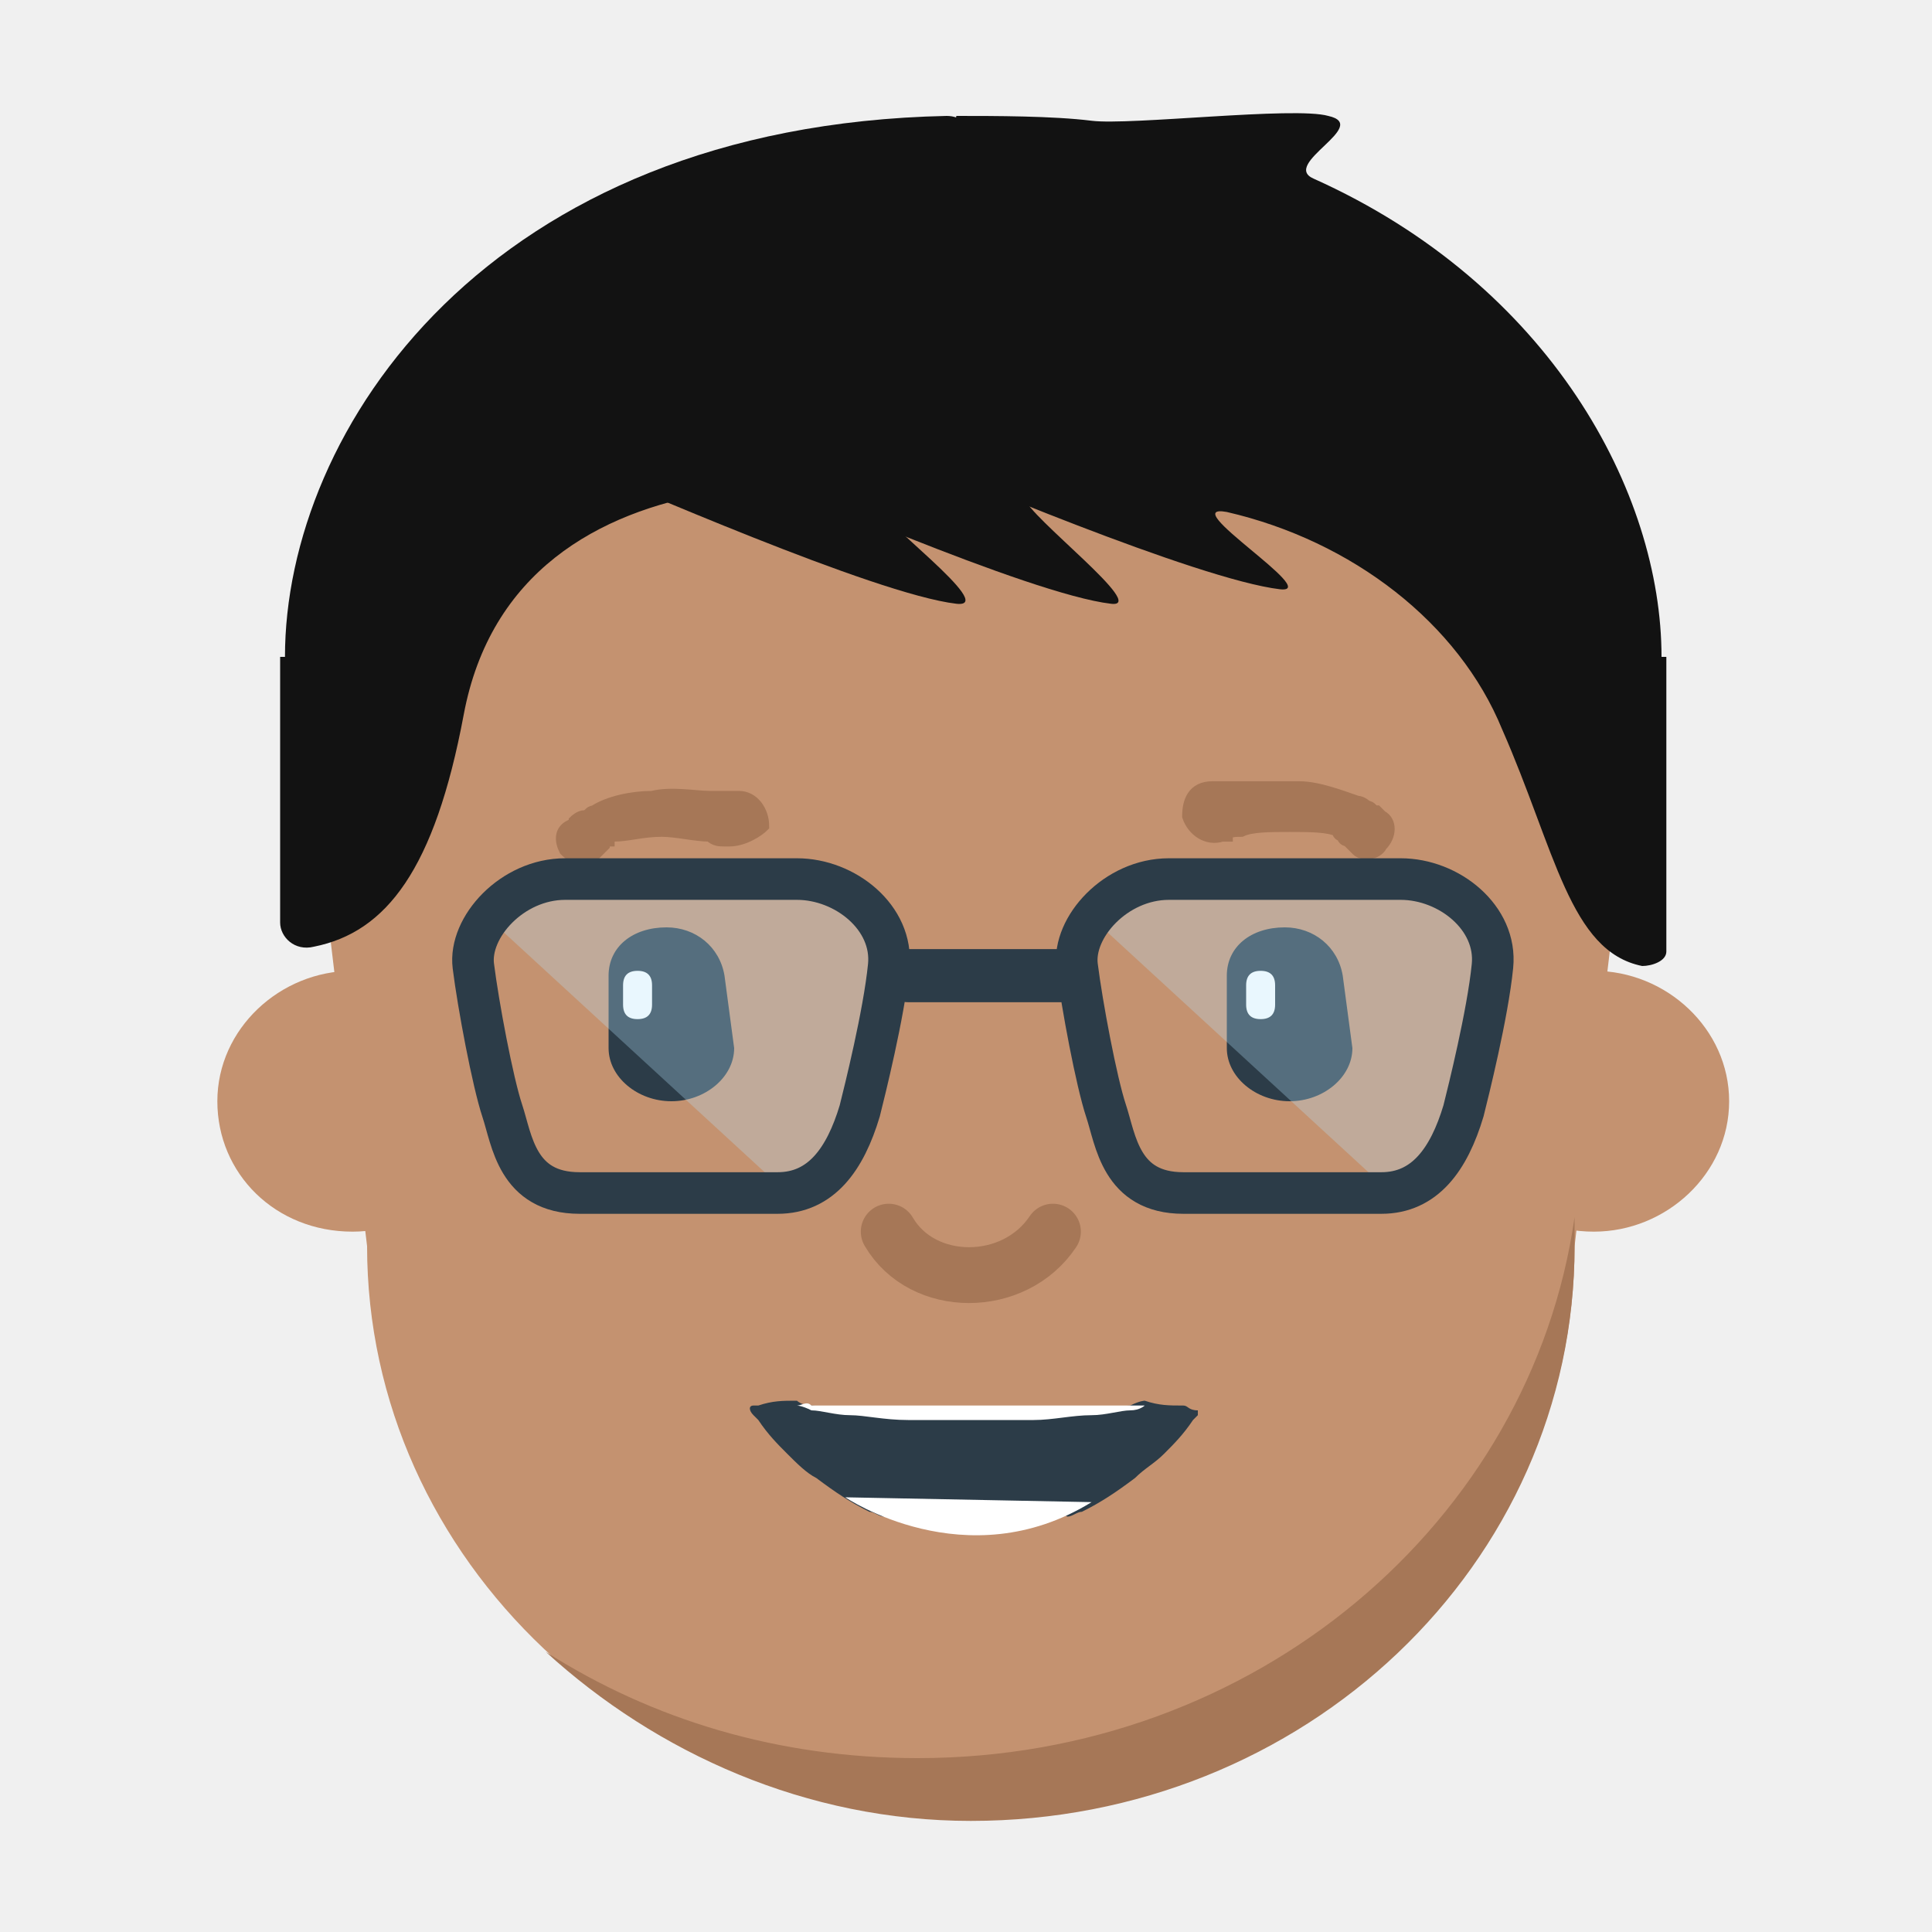
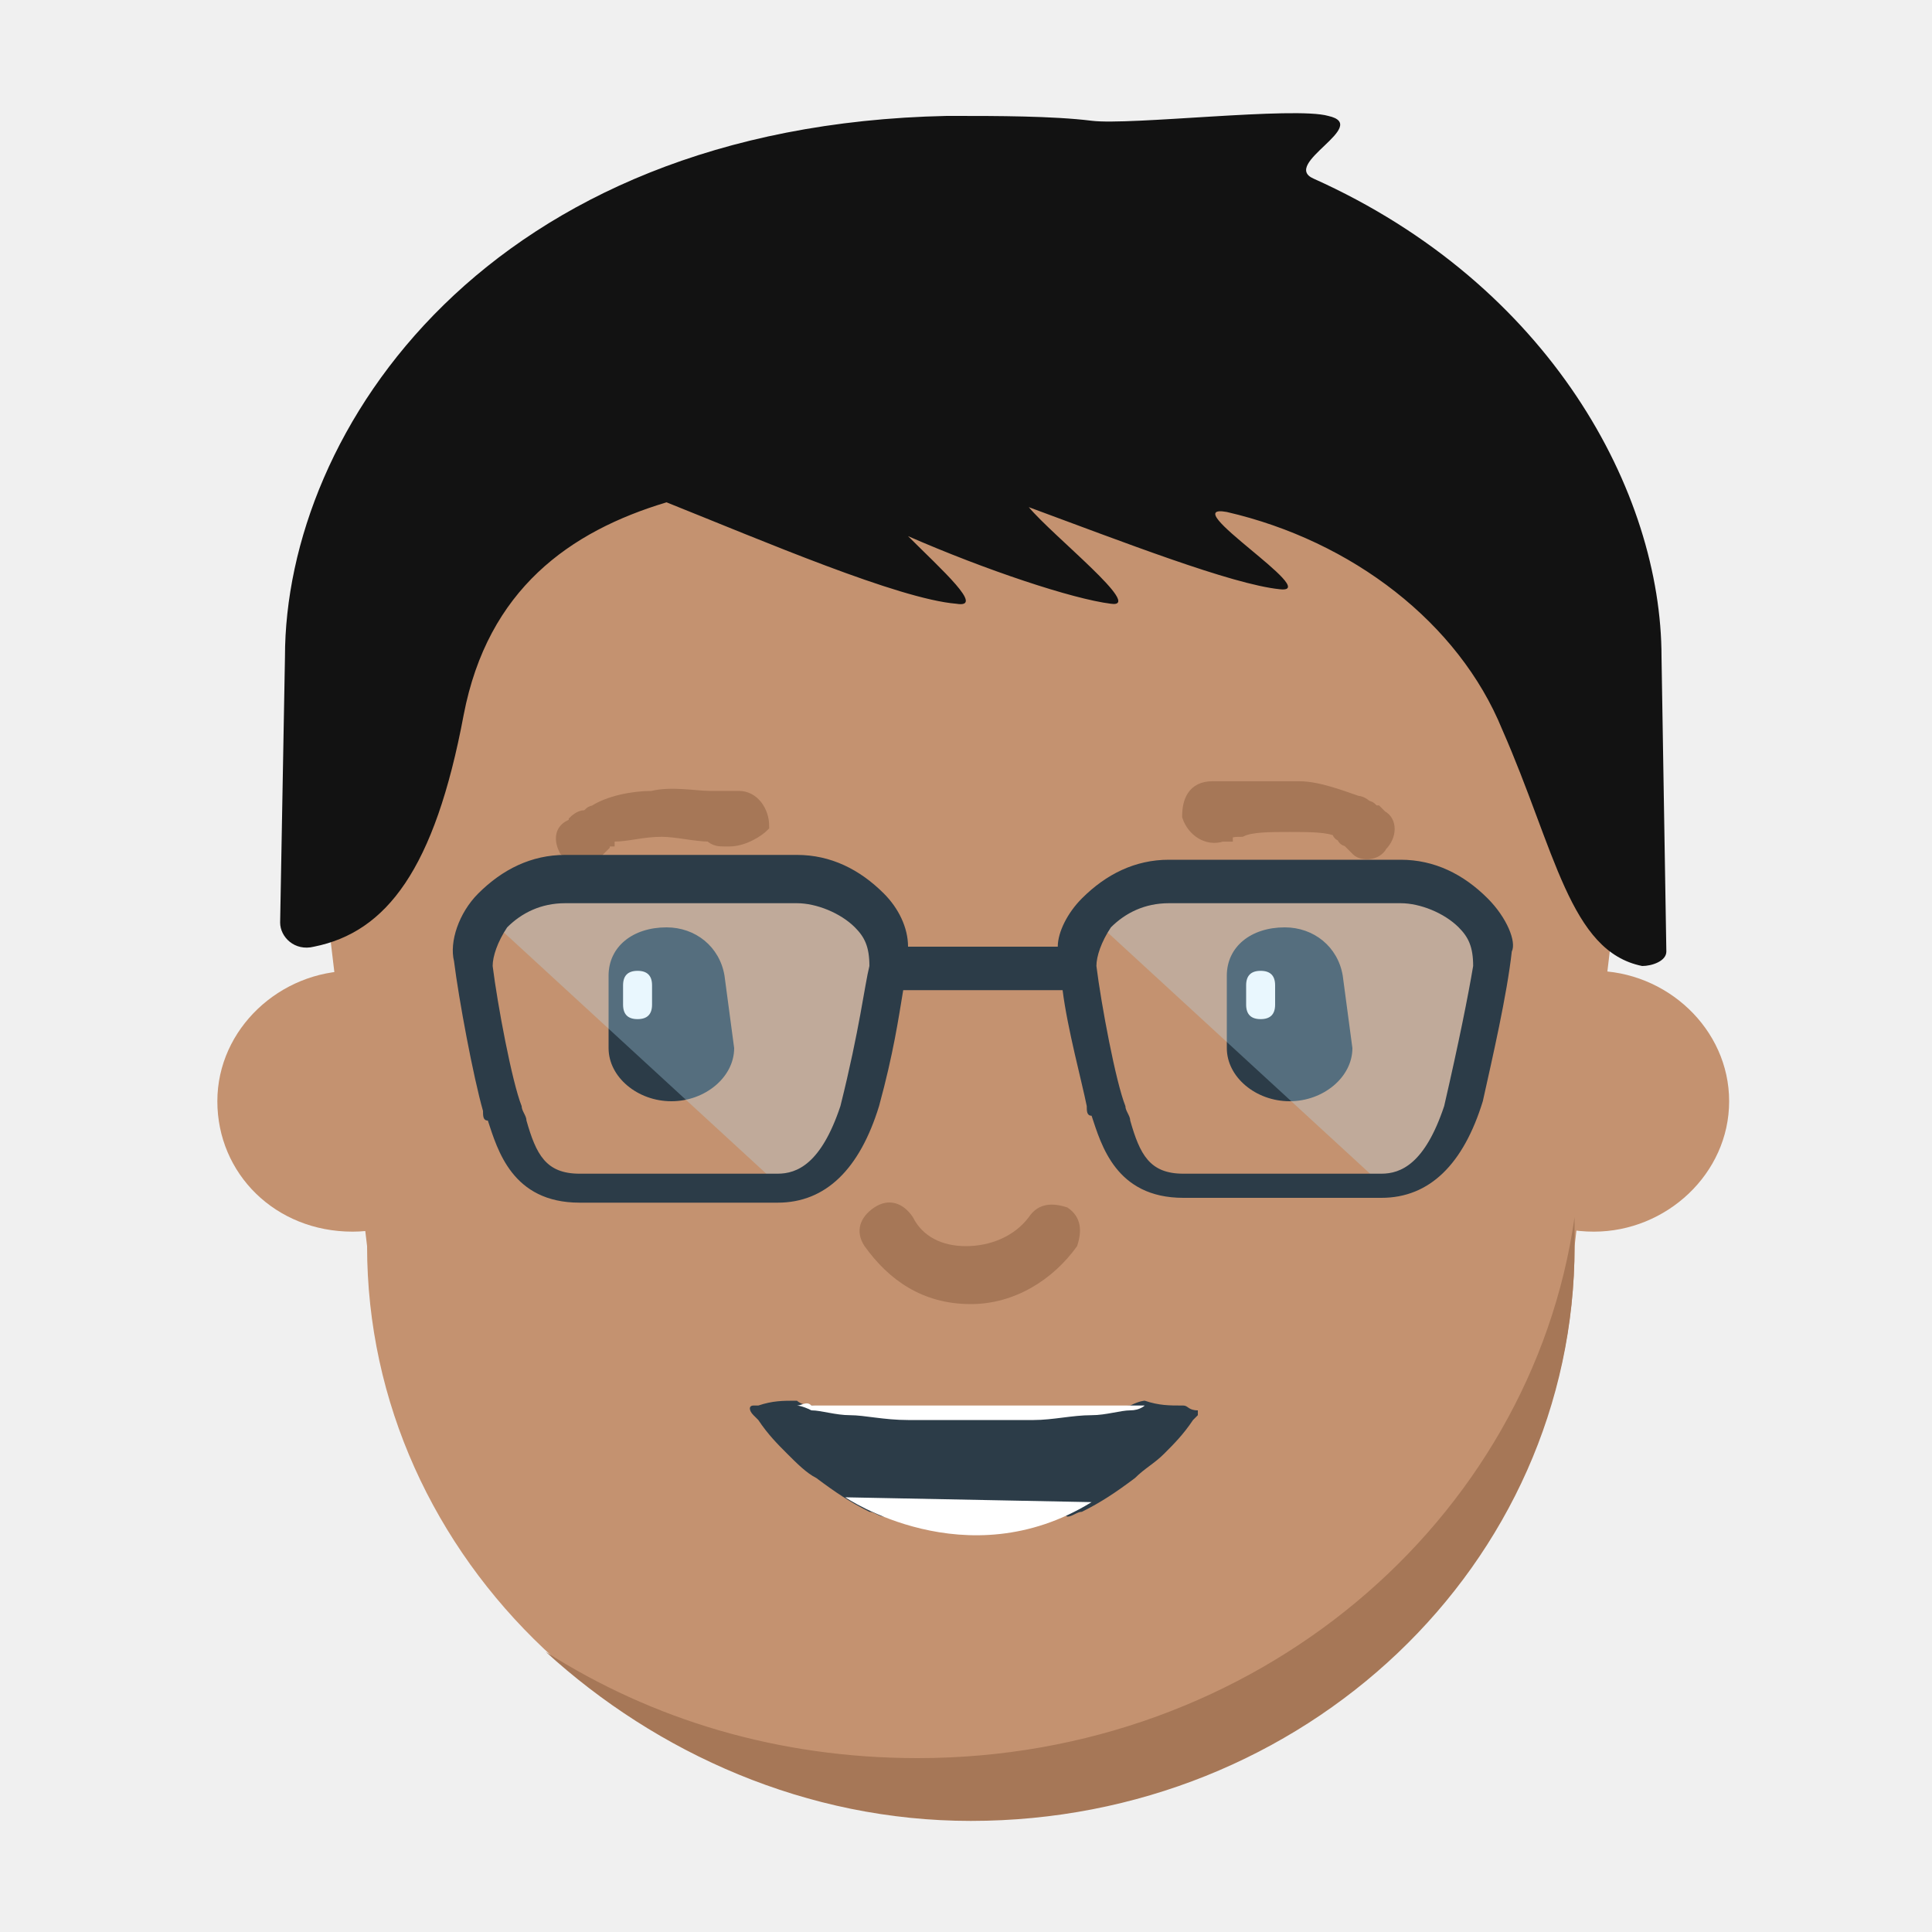
- <svg xmlns="http://www.w3.org/2000/svg" xmlns:xlink="http://www.w3.org/1999/xlink" version="1.1" id="Layer_1" x="0px" y="0px" viewBox="0 0 40 40" style="enable-background:new 0 0 40 40;" xml:space="preserve">
+ <svg xmlns="http://www.w3.org/2000/svg" version="1.1" id="Layer_1" x="0px" y="0px" viewBox="0 0 40 40" style="enable-background:new 0 0 40 40;" xml:space="preserve">
  <style type="text/css">
	.st0{fill:#C49270;}
- 	.st1{fill:none;stroke:#A67757;stroke-width:1.156;stroke-linecap:round;stroke-miterlimit:10;}
- 	.st2{fill:#A67757;stroke:#A67757;stroke-width:0.25;stroke-miterlimit:10;}
+ 	.st1{fill:#A67757;}
+ 	.st2{fill:#121212;}
	.st3{fill:#2C3C48;}
- 	.st4{clip-path:url(#SVGID_2_);}
- 	.st5{clip-path:url(#SVGID_4_);fill:#FFFFFF;}
- 	.st6{clip-path:url(#SVGID_6_);}
- 	.st7{clip-path:url(#SVGID_8_);fill:#FFFFFF;}
- 	.st8{fill:#A67757;}
- 	.st9{fill:none;}
- 	.st10{fill:#121212;}
- 	.st11{opacity:0.3;fill:#B4E4FA;}
- 	.st12{fill:none;stroke:#2C3C48;stroke-width:0.861;stroke-linecap:round;stroke-miterlimit:10;}
- 	.st13{fill:none;stroke:#2C3C48;stroke-width:1.099;stroke-linecap:round;stroke-miterlimit:10;}
- 	.st14{fill:#FFFFFF;}
+ 	.st4{fill:#FFFFFF;}
+ 	.st5{fill:#A67757;stroke:#A67757;stroke-width:0.25;stroke-miterlimit:10;}
+ 	.st6{opacity:0.3;fill:#B4E4FA;enable-background:new    ;}
</style>
-   <path class="st0" d="M20.1,6.5c-7.4,0-13.3,5.7-13.3,12.6l0.8,6.7c0,6.5,5.6,11.8,12.5,11.8c6.9,0,12.5-5.3,12.5-11.8l0.8-6.7  C33.4,12.2,27.5,6.5,20.1,6.5" />
-   <path class="st1" d="M21.8,25.5c-0.8,1.2-2.7,1.2-3.4,0" />
-   <path class="st0" d="M35.8,22.8c0,1.5-1.3,2.7-2.8,2.7c-1.6,0-2.8-1.2-2.8-2.7c0-1.5,1.3-2.7,2.8-2.7C34.5,20.1,35.8,21.3,35.8,22.8  " />
-   <path class="st0" d="M10.1,22.8c0,1.5-1.3,2.7-2.8,2.7c-1.6,0-2.8-1.2-2.8-2.7c0-1.5,1.3-2.7,2.8-2.7C8.9,20.1,10.1,21.3,10.1,22.8" />
-   <path class="st2" d="M15.1,17.4c0,0,0,0-0.1,0c-0.1,0-0.2,0-0.3-0.1c-0.3,0-0.7-0.1-1-0.1c-0.4,0-0.7,0.1-1,0.1  c-0.1,0-0.1,0-0.1,0.1c0,0-0.1,0-0.1,0.1c0,0-0.1,0.1-0.1,0.1l-0.1,0.1c-0.2,0.1-0.4,0.1-0.6-0.1c-0.1-0.2-0.1-0.4,0.1-0.5  c0,0,0.1,0,0.1-0.1c0,0,0.1-0.1,0.2-0.1c0.1,0,0.1-0.1,0.2-0.1c0.3-0.2,0.8-0.3,1.2-0.3c0.4-0.1,0.9,0,1.2,0c0.2,0,0.3,0,0.4,0  c0.1,0,0.2,0,0.2,0c0.3,0,0.5,0.3,0.5,0.6C15.7,17.2,15.4,17.4,15.1,17.4C15.1,17.4,15.1,17.4,15.1,17.4L15.1,17.4z" />
-   <path class="st2" d="M25.1,16.3c0,0,0.1,0,0.2,0c0.1,0,0.2,0,0.4,0c0.3,0,0.8,0,1.2,0c0.4,0,0.9,0.2,1.2,0.3c0.1,0,0.2,0.1,0.2,0.1  c0.1,0,0.1,0.1,0.2,0.1c0.1,0.1,0.1,0.1,0.1,0.1c0.2,0.1,0.2,0.4,0,0.6c-0.1,0.2-0.4,0.2-0.5,0.1l-0.1-0.1c0,0,0,0-0.1-0.1  c0,0-0.1,0-0.1-0.1c0,0-0.1,0-0.1-0.1c-0.2-0.1-0.6-0.1-1-0.1c-0.4,0-0.8,0-1,0.1c-0.1,0-0.3,0-0.3,0.1c-0.1,0-0.1,0-0.1,0l0,0  c-0.3,0.1-0.6-0.1-0.7-0.4C24.6,16.6,24.7,16.3,25.1,16.3C25.1,16.3,25.1,16.3,25.1,16.3" />
-   <path class="st3" d="M15,20.2c-0.1-0.6-0.6-1-1.2-1c-0.7,0-1.2,0.4-1.2,1h0v1.5h0v0c0,0.6,0.6,1.1,1.3,1.1c0.7,0,1.3-0.5,1.3-1.1  c0,0,0,0,0,0h0L15,20.2L15,20.2z" />
-   <path class="st3" d="M27.8,20.2c-0.1-0.6-0.6-1-1.2-1c-0.7,0-1.2,0.4-1.2,1h0v1.5h0v0c0,0.6,0.6,1.1,1.3,1.1c0.7,0,1.3-0.5,1.3-1.1  v0L27.8,20.2L27.8,20.2z" />
-   <g>
-     <defs>
-       <rect id="SVGID_1_" x="12.9" y="20.1" width="0.6" height="1" />
-     </defs>
-     <clipPath id="SVGID_2_">
-       <use xlink:href="#SVGID_1_" style="overflow:visible;" />
-     </clipPath>
-     <g class="st4">
-       <defs>
-         <rect id="SVGID_3_" x="12.9" y="20.1" width="0.6" height="1" />
-       </defs>
-       <clipPath id="SVGID_4_">
-         <use xlink:href="#SVGID_3_" style="overflow:visible;" />
-       </clipPath>
-       <path class="st5" d="M13.5,20.4c0-0.2-0.1-0.3-0.3-0.3c-0.2,0-0.3,0.1-0.3,0.3h0v0.4h0v0c0,0.2,0.1,0.3,0.3,0.3    c0.2,0,0.3-0.1,0.3-0.3v0L13.5,20.4L13.5,20.4z" />
-     </g>
+   <g id="Face">
+     <path class="st0" d="M20.1,6.5c-7.4,0-13.3,5.7-13.3,12.6l0.8,6.7c0,6.5,5.6,11.8,12.5,11.8s12.5-5.3,12.5-11.8l0.8-6.7   C33.4,12.2,27.5,6.5,20.1,6.5" />
+     <path class="st1" d="M20.1,27C20,27,20,27,20.1,27c-1,0-1.7-0.5-2.2-1.2c-0.2-0.3-0.1-0.6,0.2-0.8c0.3-0.2,0.6-0.1,0.8,0.2   c0.2,0.4,0.6,0.6,1.1,0.6c0.5,0,1-0.2,1.3-0.6c0.2-0.3,0.5-0.3,0.8-0.2c0.3,0.2,0.3,0.5,0.2,0.8C21.8,26.5,21,27,20.1,27z" />
+     <path class="st0" d="M35.8,22.8c0,1.5-1.3,2.7-2.8,2.7c-1.6,0-2.8-1.2-2.8-2.7s1.3-2.7,2.8-2.7C34.5,20.1,35.8,21.3,35.8,22.8" />
+     <path class="st0" d="M10.1,22.8c0,1.5-1.3,2.7-2.8,2.7c-1.6,0-2.8-1.2-2.8-2.7s1.3-2.7,2.8-2.7C8.9,20.1,10.1,21.3,10.1,22.8" />
+     <path class="st1" d="M19,36.4c-2.9,0-5.5-0.8-7.7-2.2c2.3,2.1,5.4,3.5,8.8,3.5c6.9,0,12.5-5.3,12.5-11.9v-0.6   C31.7,31.5,26,36.4,19,36.4" />
  </g>
-   <g>
-     <defs>
-       <rect id="SVGID_5_" x="25.8" y="20.1" width="0.6" height="1" />
-     </defs>
-     <clipPath id="SVGID_6_">
-       <use xlink:href="#SVGID_5_" style="overflow:visible;" />
-     </clipPath>
-     <g class="st6">
-       <defs>
-         <rect id="SVGID_7_" x="25.8" y="20.1" width="0.6" height="1" />
-       </defs>
-       <clipPath id="SVGID_8_">
-         <use xlink:href="#SVGID_7_" style="overflow:visible;" />
-       </clipPath>
-       <path class="st7" d="M26.4,20.4c0-0.2-0.1-0.3-0.3-0.3c-0.2,0-0.3,0.1-0.3,0.3h0v0.4h0v0c0,0.2,0.1,0.3,0.3,0.3    c0.2,0,0.3-0.1,0.3-0.3v0L26.4,20.4L26.4,20.4z" />
-     </g>
+   <path class="st2" d="M34.4,13.6c0-3.4-2.3-7.7-7.2-9.9c-0.7-0.3,1.2-1.1,0.3-1.3c-0.7-0.2-4.1,0.2-4.9,0.1c-0.8-0.1-2-0.1-2.8-0.1  c0,0,0,0,0,0c-0.1,0-0.1,0-0.2,0C10.1,2.6,5.9,8.9,5.9,13.6l-0.1,5.5c0,0.3,0.3,0.6,0.7,0.5C8,19.3,9,18,9.6,14.8  c0.5-2.6,2.2-3.8,4.2-4.4c2,0.8,4.8,2,6,2.1c0.6,0.1-0.3-0.7-1-1.4c1.6,0.7,3.4,1.3,4.2,1.4c0.7,0.1-1.2-1.4-1.7-2  c1.9,0.7,4.2,1.6,5.2,1.7c0.9,0.1-2.2-1.8-1.1-1.6c2.6,0.6,4.8,2.3,5.7,4.5c1.1,2.5,1.4,4.6,2.9,4.9c0.2,0,0.5-0.1,0.5-0.3  L34.4,13.6z" />
+   <g id="Eye_ball">
+     <path class="st3" d="M15,20.2c-0.1-0.6-0.6-1-1.2-1c-0.7,0-1.2,0.4-1.2,1l0,0v1.5l0,0l0,0c0,0.6,0.6,1.1,1.3,1.1s1.3-0.5,1.3-1.1   l0,0l0,0L15,20.2L15,20.2z" />
+     <path class="st3" d="M27.8,20.2c-0.1-0.6-0.6-1-1.2-1c-0.7,0-1.2,0.4-1.2,1l0,0v1.5l0,0l0,0c0,0.6,0.6,1.1,1.3,1.1   c0.7,0,1.3-0.5,1.3-1.1l0,0L27.8,20.2L27.8,20.2z" />
+     <path class="st4" d="M13.5,20.4c0-0.2-0.1-0.3-0.3-0.3s-0.3,0.1-0.3,0.3l0,0v0.4l0,0l0,0c0,0.2,0.1,0.3,0.3,0.3s0.3-0.1,0.3-0.3   l0,0V20.4L13.5,20.4z" />
+     <path class="st4" d="M26.4,20.4c0-0.2-0.1-0.3-0.3-0.3c-0.2,0-0.3,0.1-0.3,0.3l0,0v0.4l0,0l0,0c0,0.2,0.1,0.3,0.3,0.3   c0.2,0,0.3-0.1,0.3-0.3l0,0V20.4L26.4,20.4z" />
  </g>
-   <path class="st8" d="M19,36.4c-2.9,0-5.5-0.8-7.7-2.2c2.3,2.1,5.4,3.5,8.8,3.5c6.9,0,12.5-5.3,12.5-11.9l0-0.6  C31.7,31.5,26,36.4,19,36.4" />
-   <rect x="0.3" y="0" class="st9" width="39.7" height="37.7" />
-   <path class="st10" d="M5.9,13.6c0-4.7,4.2-11,13.7-11.2c0.3,0,0.5,0.2,0.6,0.4l1,7.3c0,0.3,0.1,0.7-0.3,0.6  c-2.4-0.9-10.2-1.8-11.3,4.1c-0.6,3.2-1.6,4.5-3.1,4.8c-0.4,0.1-0.7-0.2-0.7-0.5V13.6z" />
-   <path class="st10" d="M34.4,13.6c0-3.4-2.3-7.7-7.2-9.9c-0.7-0.3,1.2-1.1,0.3-1.3c-0.7-0.2-4.1,0.2-4.9,0.1c-0.8-0.1-2-0.1-2.8-0.1  c0,0-1.1,5.8-1.2,6.8c0,0.1,0,0.2,0.1,0.2c0.9,0.4,6.1,2.6,7.8,2.8c0.9,0.1-2.2-1.8-1.1-1.6c2.6,0.6,4.8,2.3,5.7,4.5  c1.1,2.5,1.4,4.6,2.9,4.9c0.2,0,0.5-0.1,0.5-0.3V13.6z" />
-   <g>
-     <path class="st11" d="M16.3,24.7c0.8-0.1,1.4-0.8,1.4-1.6l0.6-3c0-1-0.8-1.8-1.9-1.8h-4.8c-0.6,0-1.1,0.3-1.5,0.7L16.3,24.7z" />
-     <path class="st12" d="M16.1,24.7H12c-1.3,0-1.4-1.1-1.6-1.7c-0.2-0.6-0.5-2.2-0.6-3c-0.1-0.8,0.8-1.8,1.9-1.8h4.8   c1,0,2,0.8,1.9,1.8c-0.1,1-0.5,2.6-0.6,3C17.5,24,17,24.7,16.1,24.7z" />
-     <path class="st11" d="M28.8,24.7c0.8-0.1,1.4-0.8,1.4-1.6l0.6-3c0-1-0.8-1.8-1.9-1.8h-4.8c-0.6,0-1.1,0.3-1.5,0.7L28.8,24.7z" />
-     <path class="st12" d="M28.6,24.7h-4.1c-1.3,0-1.4-1.1-1.6-1.7c-0.2-0.6-0.5-2.2-0.6-3c-0.1-0.8,0.8-1.8,1.9-1.8h4.8   c1,0,2,0.8,1.9,1.8c-0.1,1-0.5,2.6-0.6,3C30,24,29.5,24.7,28.6,24.7z" />
-     <line class="st13" x1="18.8" y1="20.2" x2="22" y2="20.2" />
+   <g id="Eye_brow">
+     <path class="st5" d="M15.1,17.4c0,0,0,0-0.1,0s-0.2,0-0.3-0.1c-0.3,0-0.7-0.1-1-0.1c-0.4,0-0.7,0.1-1,0.1c-0.1,0-0.1,0-0.1,0.1   c0,0-0.1,0-0.1,0.1l-0.1,0.1l-0.1,0.1c-0.2,0.1-0.4,0.1-0.6-0.1c-0.1-0.2-0.1-0.4,0.1-0.5c0,0,0.1,0,0.1-0.1c0,0,0.1-0.1,0.2-0.1   c0.1,0,0.1-0.1,0.2-0.1c0.3-0.2,0.8-0.3,1.2-0.3c0.4-0.1,0.9,0,1.2,0c0.2,0,0.3,0,0.4,0c0.1,0,0.2,0,0.2,0c0.3,0,0.5,0.3,0.5,0.6   C15.7,17.2,15.4,17.4,15.1,17.4L15.1,17.4L15.1,17.4z" />
+     <path class="st5" d="M25.1,16.3c0,0,0.1,0,0.2,0s0.2,0,0.4,0c0.3,0,0.8,0,1.2,0c0.4,0,0.9,0.2,1.2,0.3c0.1,0,0.2,0.1,0.2,0.1   c0.1,0,0.1,0.1,0.2,0.1c0.1,0.1,0.1,0.1,0.1,0.1c0.2,0.1,0.2,0.4,0,0.6c-0.1,0.2-0.4,0.2-0.5,0.1L28,17.5c0,0,0,0-0.1-0.1   c0,0-0.1,0-0.1-0.1c0,0-0.1,0-0.1-0.1c-0.2-0.1-0.6-0.1-1-0.1s-0.8,0-1,0.1c-0.1,0-0.3,0-0.3,0.1c-0.1,0-0.1,0-0.1,0l0,0   c-0.3,0.1-0.6-0.1-0.7-0.4C24.6,16.6,24.7,16.3,25.1,16.3L25.1,16.3" />
  </g>
-   <g>
-     <polygon class="st10" points="23.3,11 23.3,11 23.3,11  " />
-     <path class="st10" d="M21.2,10.3l-6.1-1.9c0,0.4-0.1,0.8-0.1,1c0,0.1,0,0.2,0.1,0.2c1,0.4,6.2,2.7,7.9,2.9   C23.8,12.6,21.3,10.7,21.2,10.3z" />
+   <g id="Glassed">
+     <path class="st6" d="M16.3,24.7c0.8-0.1,1.4-0.8,1.4-1.6l0.6-3c0-1-0.8-1.8-1.9-1.8h-4.8c-0.6,0-1.1,0.3-1.5,0.7L16.3,24.7z" />
+     <path class="st6" d="M28.8,24.7c0.8-0.1,1.4-0.8,1.4-1.6l0.6-3c0-1-0.8-1.8-1.9-1.8h-4.8c-0.6,0-1.1,0.3-1.5,0.7L28.8,24.7z" />
+     <path class="st3" d="M30.8,18.6c-0.5-0.5-1.1-0.8-1.8-0.8h-4.8c-0.7,0-1.3,0.3-1.8,0.8c-0.3,0.3-0.5,0.7-0.5,1h-3.1   c0-0.4-0.2-0.8-0.5-1.1c-0.5-0.5-1.1-0.8-1.8-0.8h-4.8c-0.7,0-1.3,0.3-1.8,0.8c-0.4,0.4-0.6,1-0.5,1.4c0.1,0.8,0.4,2.4,0.6,3.1   c0,0.1,0,0.2,0.1,0.2c0.2,0.6,0.5,1.7,1.9,1.7h4.1c1,0,1.7-0.7,2.1-2c0.3-1.1,0.4-1.8,0.5-2.4c0,0,0,0,0.1,0H22   c0.1,0.8,0.4,1.9,0.5,2.4c0,0.1,0,0.2,0.1,0.2c0.2,0.6,0.5,1.7,1.9,1.7h4.1c1,0,1.7-0.7,2.1-2c0.2-0.9,0.5-2.2,0.6-3.1   C31.4,19.5,31.2,19,30.8,18.6z M17.4,22.9c-0.4,1.2-0.9,1.4-1.3,1.4H12c-0.7,0-0.9-0.4-1.1-1.1c0-0.1-0.1-0.2-0.1-0.3   c-0.2-0.5-0.5-2.1-0.6-2.9c0-0.2,0.1-0.5,0.3-0.8c0.3-0.3,0.7-0.5,1.2-0.5h4.8c0.4,0,0.9,0.2,1.2,0.5c0.2,0.2,0.3,0.4,0.3,0.8   C17.9,20.4,17.8,21.3,17.4,22.9z M29.9,22.9c-0.4,1.2-0.9,1.4-1.3,1.4h-4.1c-0.7,0-0.9-0.4-1.1-1.1c0-0.1-0.1-0.2-0.1-0.3   c-0.2-0.5-0.5-2.1-0.6-2.9c0-0.2,0.1-0.5,0.3-0.8c0.3-0.3,0.7-0.5,1.2-0.5H29c0.4,0,0.9,0.2,1.2,0.5c0.2,0.2,0.3,0.4,0.3,0.8   C30.4,20.6,30.2,21.6,29.9,22.9z" />
  </g>
-   <g>
-     <polygon class="st10" points="20.1,11 20.1,11 20.1,11  " />
-     <path class="st10" d="M18,10.3l-6.1-1.9c0,0.4-0.1,0.8-0.1,1c0,0.1,0,0.2,0.1,0.2c1,0.4,6.2,2.7,7.9,2.9   C20.7,12.6,18.1,10.7,18,10.3z" />
-   </g>
-   <g>
-     <path class="st3" d="M24.5,29.1c-0.3,0-0.5,0-0.8-0.1c0,0,0,0,0,0l0,0c0,0-0.1,0-0.3,0.1c-0.2,0-0.5,0.1-0.8,0.1   c-0.3,0-0.7,0.1-1.2,0.1c-0.4,0-0.9,0-1.3,0c-0.4,0-0.9,0-1.3,0c-0.4,0-0.8-0.1-1.2-0.1c-0.3,0-0.6-0.1-0.8-0.1   c-0.2,0-0.3-0.1-0.3-0.1l0,0c0,0,0,0,0,0c-0.3,0-0.5,0-0.8,0.1c0,0,0,0-0.1,0c-0.1,0-0.1,0.1,0,0.2l0.1,0.1   c0.2,0.3,0.4,0.5,0.6,0.7c0.2,0.2,0.4,0.4,0.6,0.5c0.4,0.3,0.7,0.5,1.1,0.7c0.1,0,0.2,0.1,0.3,0.1c0.6-0.4,1.2,0.1,1.9,0.1   c0.7,0,1.3-0.5,1.9-0.1c0.1,0,0.2-0.1,0.3-0.1c0.4-0.2,0.7-0.4,1.1-0.7c0.2-0.2,0.4-0.3,0.6-0.5c0.2-0.2,0.4-0.4,0.6-0.7l0.1-0.1   c0,0,0,0,0-0.1C24.6,29.2,24.6,29.1,24.5,29.1" />
-     <path class="st14" d="M16.5,29.1c0,0,0.1,0,0.3,0.1c0.2,0,0.5,0.1,0.8,0.1c0.3,0,0.7,0.1,1.2,0.1c0.4,0,0.9,0,1.3,0   c0.4,0,0.9,0,1.3,0c0.4,0,0.8-0.1,1.2-0.1c0.3,0,0.6-0.1,0.8-0.1c0.2,0,0.3-0.1,0.3-0.1l0,0c0,0,0,0,0,0c-0.1,0-0.2,0-0.3,0l-1.1,0   c-0.7,0-1.5,0-2.2,0c-0.7,0-1.5,0-2.2,0l-1.1,0C16.7,29,16.6,29.1,16.5,29.1C16.5,29.1,16.5,29.1,16.5,29.1L16.5,29.1z" />
-     <path class="st14" d="M17.5,31c0,0,2.5,1.7,5.1,0.1L17.5,31z" />
+   <g id="Mouth">
+     <path class="st3" d="M24.5,29.1c-0.3,0-0.5,0-0.8-0.1l0,0l0,0c0,0-0.1,0-0.3,0.1c-0.2,0-0.5,0.1-0.8,0.1s-0.7,0.1-1.2,0.1   c-0.4,0-0.9,0-1.3,0s-0.9,0-1.3,0s-0.8-0.1-1.2-0.1c-0.3,0-0.6-0.1-0.8-0.1c-0.2,0-0.3-0.1-0.3-0.1l0,0l0,0c-0.3,0-0.5,0-0.8,0.1   c0,0,0,0-0.1,0s-0.1,0.1,0,0.2l0.1,0.1c0.2,0.3,0.4,0.5,0.6,0.7c0.2,0.2,0.4,0.4,0.6,0.5c0.4,0.3,0.7,0.5,1.1,0.7   c0.1,0,0.2,0.1,0.3,0.1c0.6-0.4,1.2,0.1,1.9,0.1c0.7,0,1.3-0.5,1.9-0.1c0.1,0,0.2-0.1,0.3-0.1c0.4-0.2,0.7-0.4,1.1-0.7   c0.2-0.2,0.4-0.3,0.6-0.5s0.4-0.4,0.6-0.7l0.1-0.1c0,0,0,0,0-0.1C24.6,29.2,24.6,29.1,24.5,29.1" />
+     <path class="st4" d="M17.5,31c0,0,2.5,1.7,5.1,0.1L17.5,31z" />
+     <path class="st4" d="M16.5,29.1c0,0,0.1,0,0.3,0.1c0.2,0,0.5,0.1,0.8,0.1s0.7,0.1,1.2,0.1c0.4,0,0.9,0,1.3,0s0.9,0,1.3,0   s0.8-0.1,1.2-0.1c0.3,0,0.6-0.1,0.8-0.1c0.2,0,0.3-0.1,0.3-0.1l0,0l0,0c-0.1,0-0.2,0-0.3,0h-1.1c-0.7,0-1.5,0-2.2,0s-1.5,0-2.2,0   h-1.1C16.7,29,16.6,29.1,16.5,29.1L16.5,29.1L16.5,29.1z" />
  </g>
</svg>
